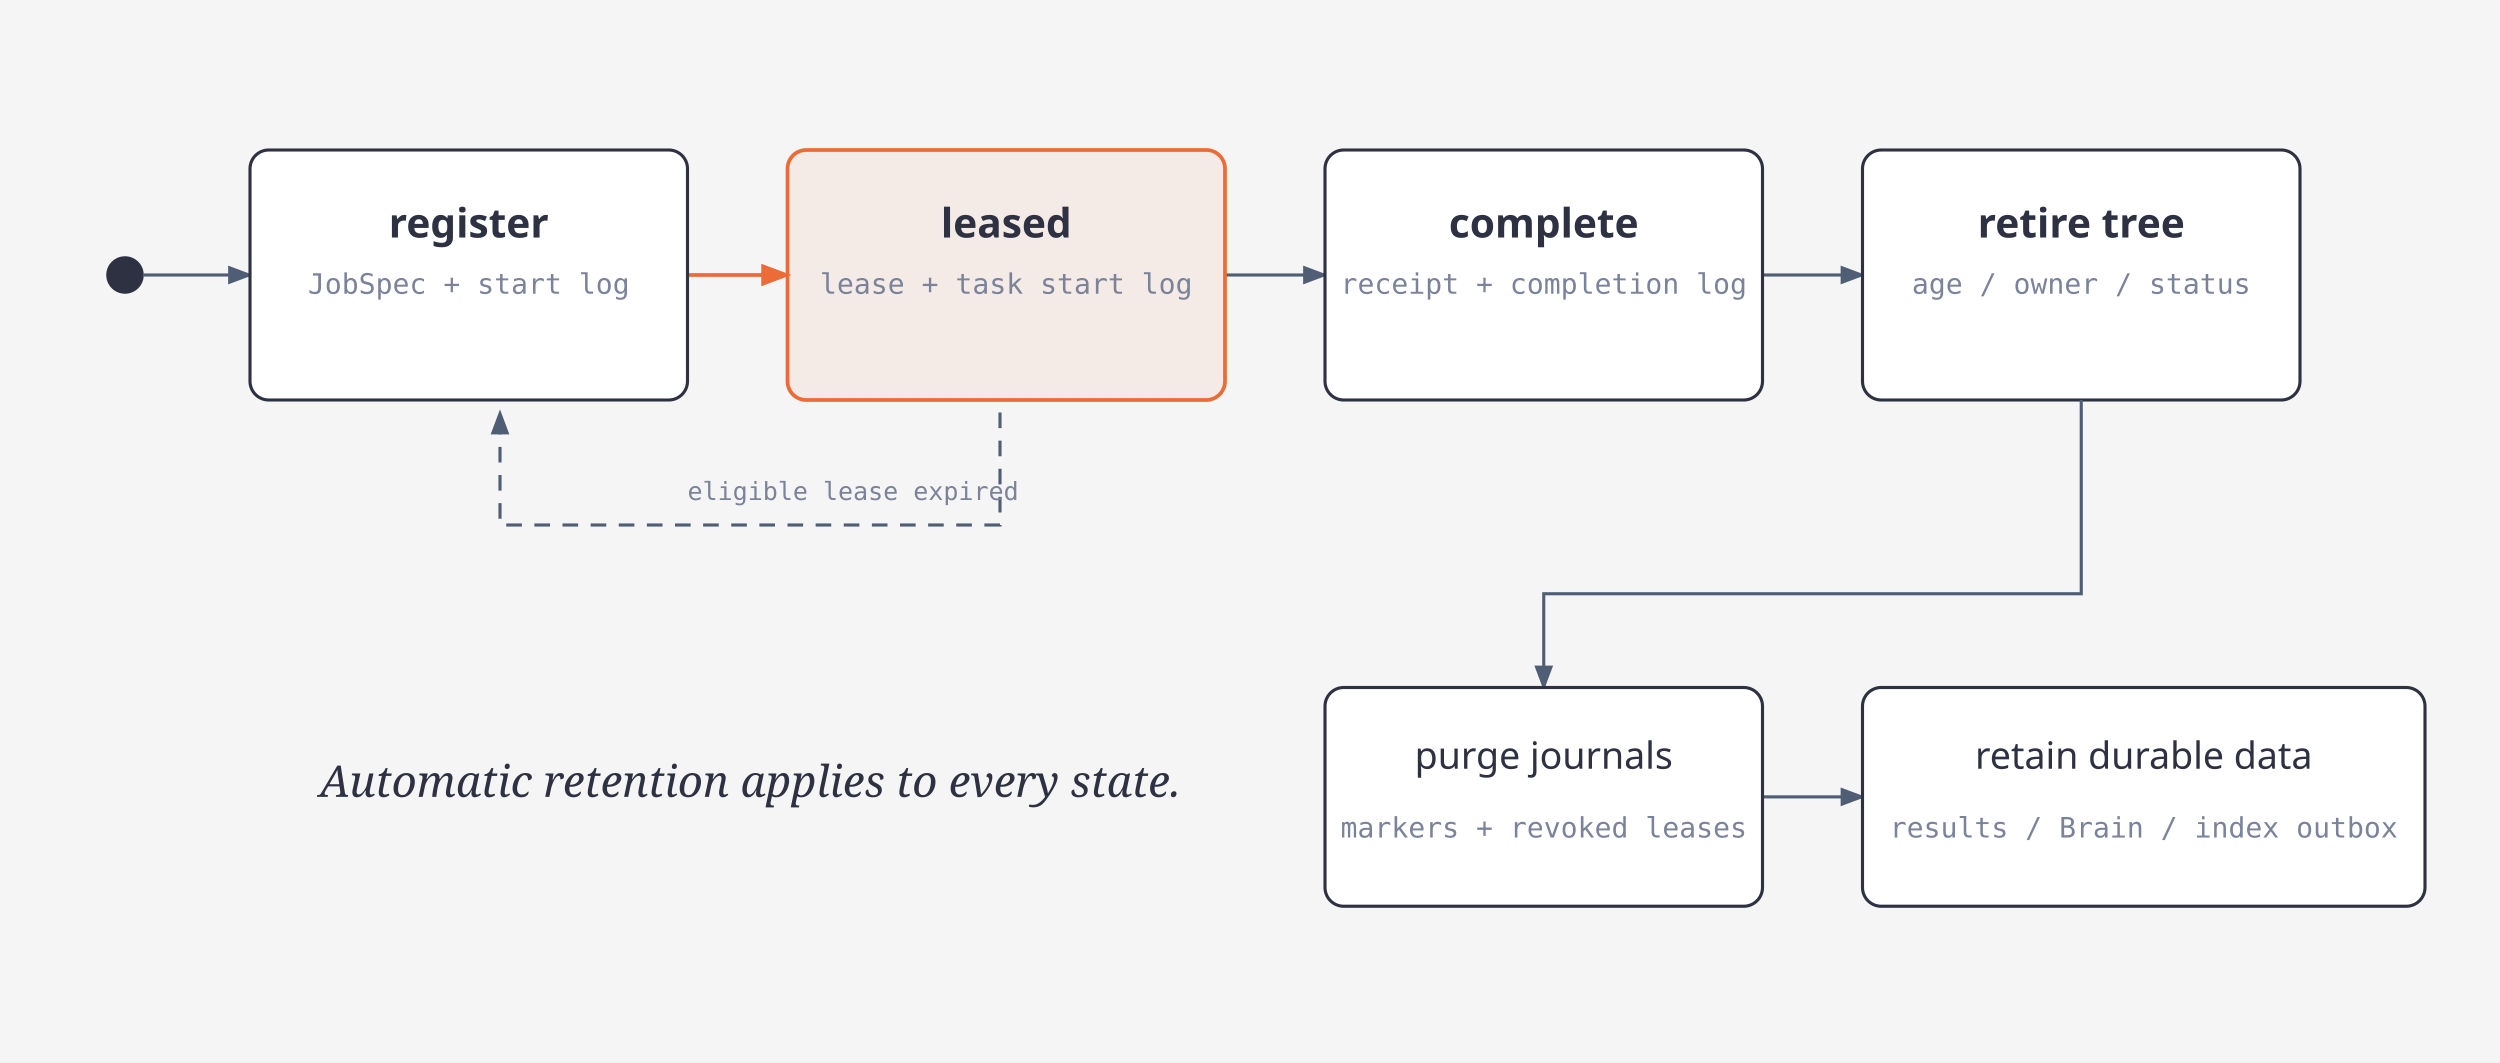
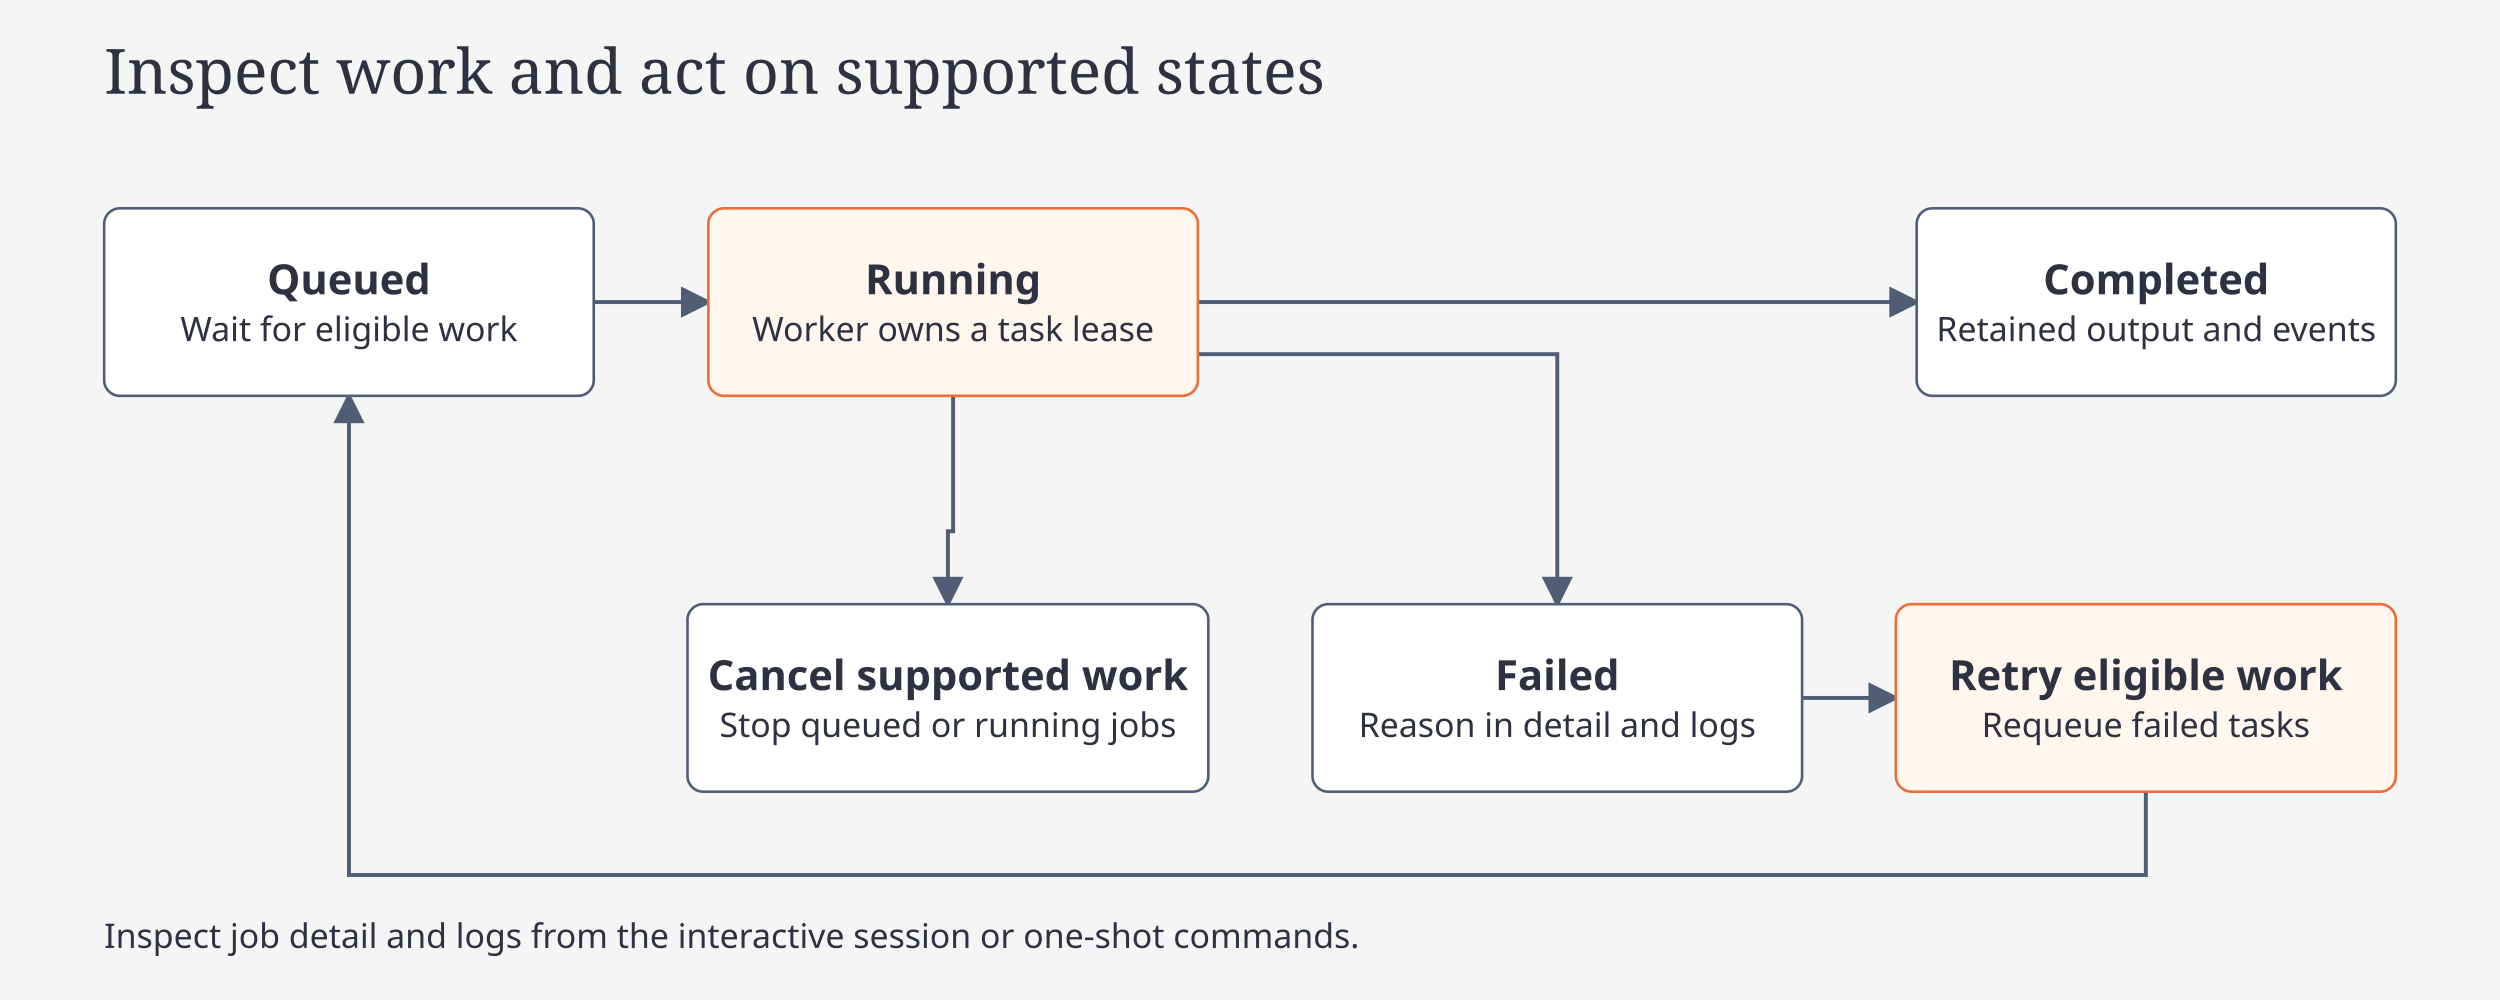
- <svg xmlns="http://www.w3.org/2000/svg" role="img" aria-labelledby="jobs-lifecycle-title jobs-lifecycle-desc" viewBox="0 0 800 340">
+ <svg xmlns="http://www.w3.org/2000/svg" viewBox="0 0 960 384" role="img" aria-labelledby="jobs-lifecycle-title jobs-lifecycle-desc">
  <defs>
-     <marker id="arrow" markerWidth="8" markerHeight="6" refX="7" refY="3" orient="auto">
-       <polygon points="0 0, 8 3, 0 6" fill="#4f5d75" />
-     </marker>
-     <marker id="arrow-accent" markerWidth="8" markerHeight="6" refX="7" refY="3" orient="auto">
-       <polygon points="0 0, 8 3, 0 6" fill="#eb6c36" />
-     </marker>
-     <marker id="arrow-link" markerWidth="8" markerHeight="6" refX="7" refY="3" orient="auto">
-       <polygon points="0 0, 8 3, 0 6" fill="#2e5aa8" />
+     <marker id="jobs-lifecycle-arrow" markerWidth="8" markerHeight="8" refX="7" refY="4" orient="auto">
+       <path d="M0 0L8 4L0 8Z" fill="#4f5d75" />
    </marker>
  </defs>
-   <rect width="800" height="340" fill="#f5f5f5" />
-   <circle cx="40" cy="88" r="6" fill="#2d3142" />
-   <path d="M46 88 H80" fill="none" stroke="#4f5d75" stroke-width="1" marker-end="url(#arrow)" />
-   <path d="M220 88 H252" fill="none" stroke="#eb6c36" stroke-width="1.2" marker-end="url(#arrow-accent)" />
-   <path d="M392 88 H424" fill="none" stroke="#4f5d75" stroke-width="1" marker-end="url(#arrow)" />
-   <path d="M564 88 H596" fill="none" stroke="#4f5d75" stroke-width="1" marker-end="url(#arrow)" />
-   <path d="M320 132 V168 H160 V132" fill="none" stroke="#4f5d75" stroke-width="1" stroke-dasharray="5,4" marker-end="url(#arrow)" />
-   <text x="220" y="160" font-family="Geist Mono,ui-monospace,monospace" font-size="8" fill="#7a8399">eligible lease expired</text>
-   <rect x="80" y="48" width="140" height="80" rx="6" fill="#fff" stroke="#2d3142" stroke-width="1" />
-   <text x="150.0" y="76" text-anchor="middle" font-family="Geist,system-ui,sans-serif" font-size="13" font-weight="600" fill="#2d3142">register</text>
-   <text x="150.0" y="94" text-anchor="middle" font-family="Geist Mono,ui-monospace,monospace" font-size="9" fill="#7a8399">JobSpec + start log</text>
-   <rect x="252" y="48" width="140" height="80" rx="6" fill="rgba(235,108,54,0.08)" stroke="#eb6c36" stroke-width="1.2" />
-   <text x="322.0" y="76" text-anchor="middle" font-family="Geist,system-ui,sans-serif" font-size="13" font-weight="600" fill="#2d3142">leased</text>
-   <text x="322.0" y="94" text-anchor="middle" font-family="Geist Mono,ui-monospace,monospace" font-size="9" fill="#7a8399">lease + task start log</text>
-   <rect x="424" y="48" width="140" height="80" rx="6" fill="#fff" stroke="#2d3142" stroke-width="1" />
-   <text x="494.0" y="76" text-anchor="middle" font-family="Geist,system-ui,sans-serif" font-size="13" font-weight="600" fill="#2d3142">complete</text>
-   <text x="494.0" y="94" text-anchor="middle" font-family="Geist Mono,ui-monospace,monospace" font-size="9" fill="#7a8399">receipt + completion log</text>
-   <rect x="596" y="48" width="140" height="80" rx="6" fill="#fff" stroke="#2d3142" stroke-width="1" />
-   <text x="666.0" y="76" text-anchor="middle" font-family="Geist,system-ui,sans-serif" font-size="13" font-weight="600" fill="#2d3142">retire tree</text>
-   <text x="666.0" y="94" text-anchor="middle" font-family="Geist Mono,ui-monospace,monospace" font-size="9" fill="#7a8399">age / owner / status</text>
-   <path d="M666 128 V190 H494 V220" fill="none" stroke="#4f5d75" marker-end="url(#arrow)" />
-   <path d="M564 255 H596" fill="none" stroke="#4f5d75" marker-end="url(#arrow)" />
-   <rect x="424" y="220" width="140" height="70" rx="6" fill="#fff" stroke="#2d3142" />
-   <text x="494" y="246" text-anchor="middle" font-family="Geist,system-ui,sans-serif" font-size="12" fill="#2d3142">purge journals</text>
-   <text x="494" y="268" text-anchor="middle" font-family="Geist Mono,monospace" font-size="9" fill="#7a8399">markers + revoked leases</text>
-   <rect x="596" y="220" width="180" height="70" rx="6" fill="#fff" stroke="#2d3142" />
-   <text x="686" y="246" text-anchor="middle" font-family="Geist,system-ui,sans-serif" font-size="12" fill="#2d3142">retain durable data</text>
-   <text x="686" y="268" text-anchor="middle" font-family="Geist Mono,monospace" font-size="9" fill="#7a8399">results / Brain / index outbox</text>
-   <text x="240" y="255" text-anchor="middle" font-family="Instrument Serif,serif" font-size="14" font-style="italic" fill="#2d3142">Automatic retention applies to every state.</text>
+   <style>
+   text{font-family:Geist,system-ui,sans-serif;fill:#2d3142}
+   .heading{font-family:'Instrument Serif',Georgia,serif;font-size:24px}
+   .label{font-size:16px;font-weight:600}
+   .note{font-size:13px}
+   .code{font:12px 'Geist Mono',ui-monospace,monospace}
+   .zone{font-size:12px;font-weight:600;letter-spacing:1px}
+   .node{fill:white;stroke:#4f5d75}
+   .accent{fill:#fff6ed;stroke:#eb6c36}
+   .edge,.flow{fill:none;stroke:#4f5d75;stroke-width:1.5}
+   .edge{marker-end:url(#jobs-lifecycle-arrow)}
+ </style>
+   <rect width="960" height="384" fill="#f5f5f5" />
+   <text x="40" y="36" class="heading" text-anchor="start">Inspect work and act on supported states</text>
+   <path d="M228 116H272" class="edge" />
+   <path d="M460 116H736" class="edge" />
+   <path d="M366 152V204H364V232" class="edge" />
+   <path d="M460 136H598V232" class="edge" />
+   <path d="M692 268H728" class="edge" />
+   <path d="M824 304V336H134V152" class="edge" />
+   <rect x="40" y="80" width="188" height="72" rx="6" class="node" />
+   <text x="134" y="113" class="label" text-anchor="middle">Queued</text>
+   <text x="134" y="131" class="note" text-anchor="middle">Wait for eligible work</text>
+   <rect x="272" y="80" width="188" height="72" rx="6" class="accent" />
+   <text x="366" y="113" class="label" text-anchor="middle">Running</text>
+   <text x="366" y="131" class="note" text-anchor="middle">Worker owns a task lease</text>
+   <rect x="736" y="80" width="184" height="72" rx="6" class="node" />
+   <text x="828" y="113" class="label" text-anchor="middle">Completed</text>
+   <text x="828" y="131" class="note" text-anchor="middle">Retained output and events</text>
+   <rect x="504" y="232" width="188" height="72" rx="6" class="node" />
+   <text x="598" y="265" class="label" text-anchor="middle">Failed</text>
+   <text x="598" y="283" class="note" text-anchor="middle">Reason in detail and logs</text>
+   <rect x="264" y="232" width="200" height="72" rx="6" class="node" />
+   <text x="364" y="265" class="label" text-anchor="middle">Cancel supported work</text>
+   <text x="364" y="283" class="note" text-anchor="middle">Stop queued or running jobs</text>
+   <rect x="728" y="232" width="192" height="72" rx="6" class="accent" />
+   <text x="824" y="265" class="label" text-anchor="middle">Retry eligible work</text>
+   <text x="824" y="283" class="note" text-anchor="middle">Requeue failed tasks</text>
+   <text x="40" y="364" class="note" text-anchor="start">Inspect job detail and logs from the interactive session or one-shot commands.</text>
</svg>
